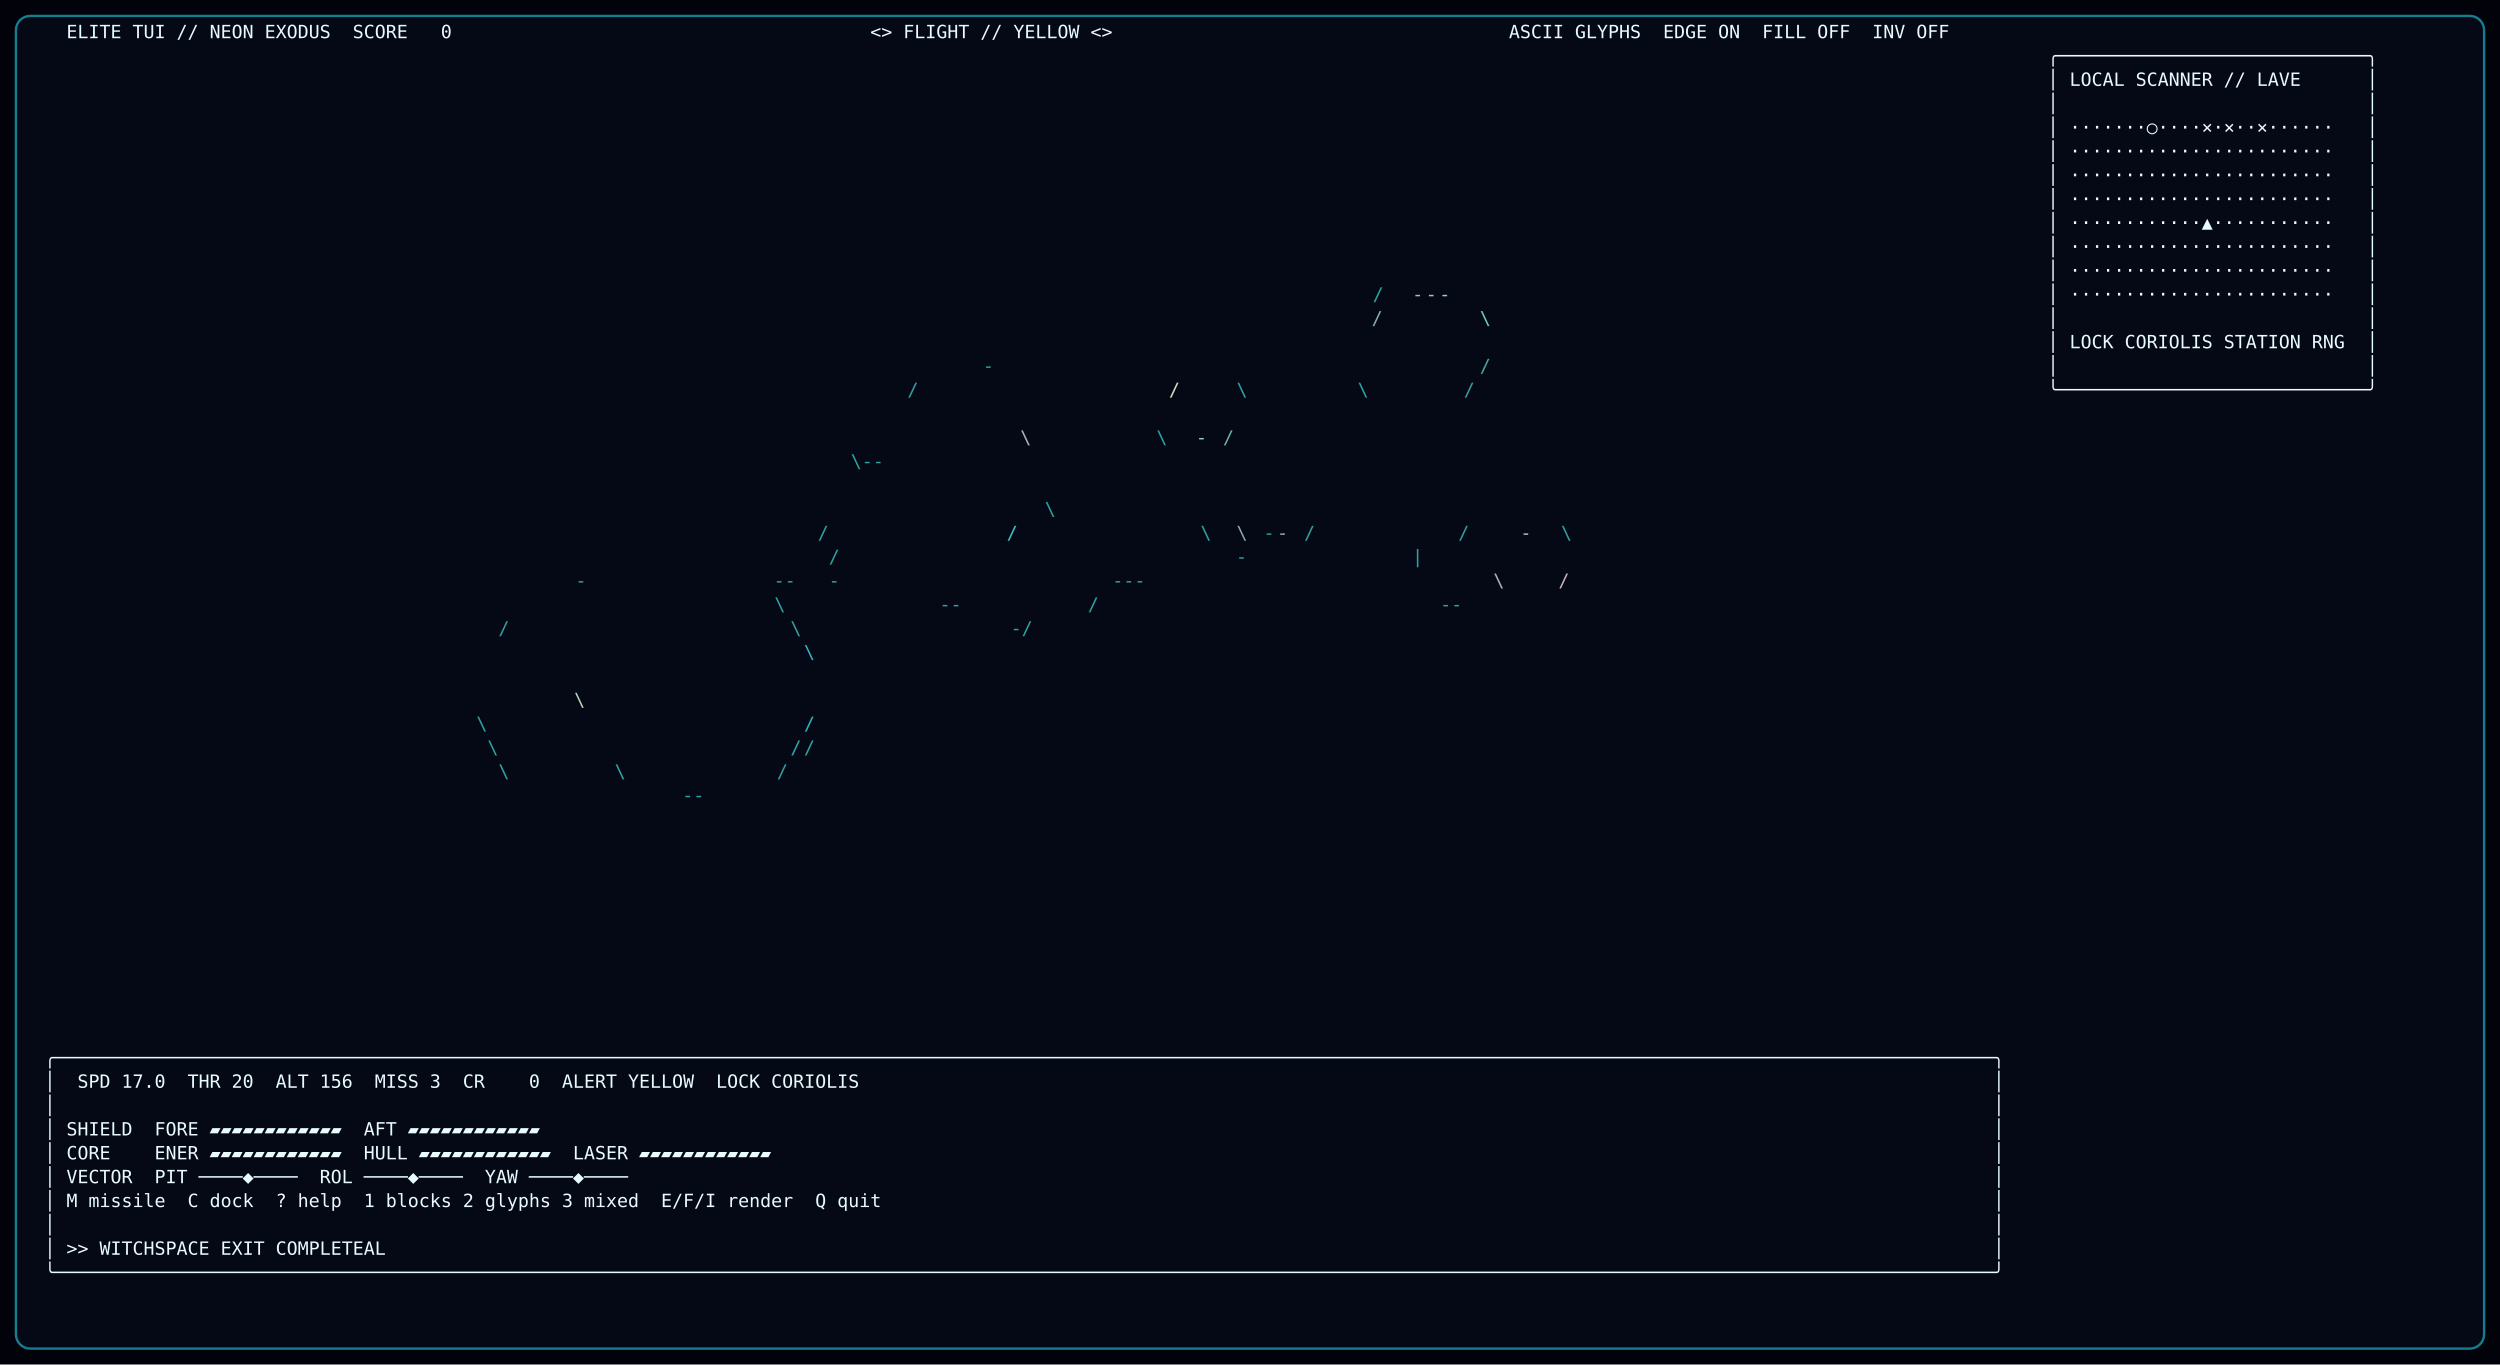
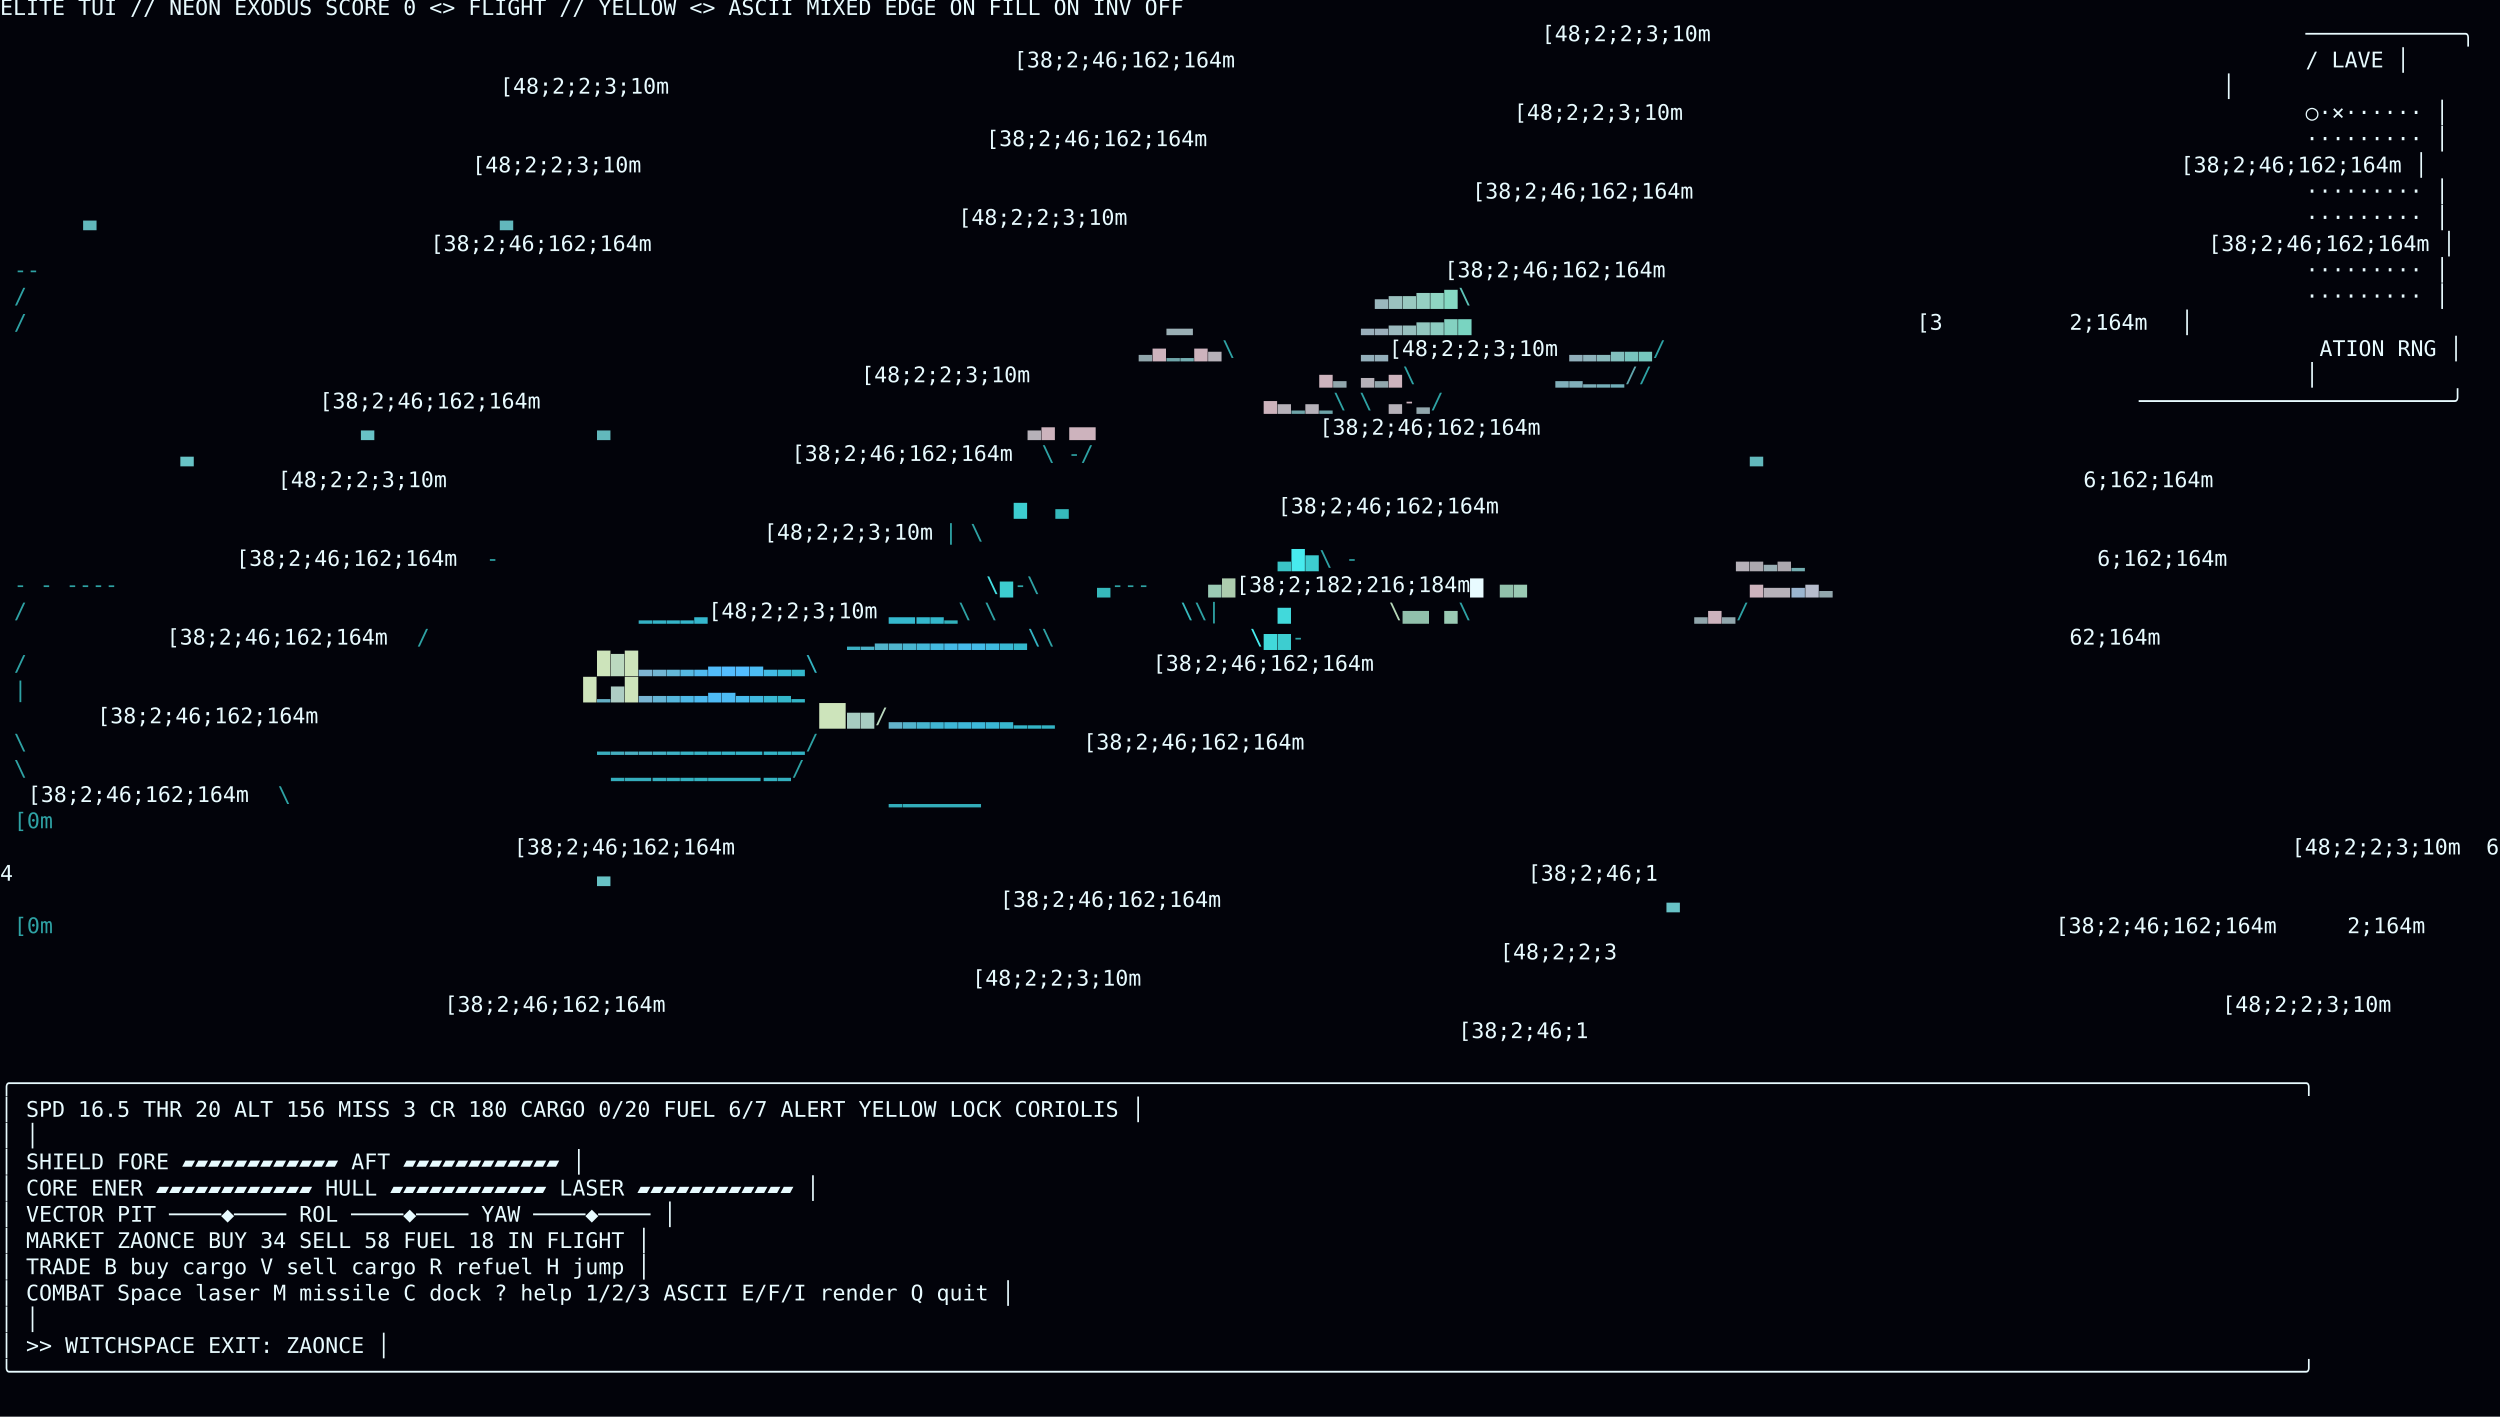
- <svg xmlns="http://www.w3.org/2000/svg" width="3144" height="1716" viewBox="0 0 3144 1716" role="img" aria-labelledby="title desc">
+ <svg xmlns="http://www.w3.org/2000/svg" width="1620" height="918" viewBox="0 0 1620 918">
  <rect width="100%" height="100%" fill="#02030a" />
-   <rect x="20" y="20" width="3104" height="1676" rx="18" fill="#050915" stroke="#137d91" stroke-width="3" />
-   <g font-family="JetBrains Mono, Cascadia Mono, Fira Mono, Consolas, monospace" font-size="23" xml:space="preserve">
-     <text x="42" y="48" fill="#e8fbff">   ELITE TUI // NEON EXODUS  SCORE   0                                      &lt;&gt; FLIGHT // YELLOW &lt;&gt;                                    ASCII GLYPHS  EDGE ON  FILL OFF  INV OFF</text>
-     <text x="2575" y="78" fill="#e8fbff">╭────────────────────────────╮</text>
-     <text x="2575" y="108" fill="#e8fbff">│ LOCAL SCANNER // LAVE      │</text>
-     <text x="2575" y="138" fill="#e8fbff">│                            │</text>
-     <text x="2575" y="168" fill="#e8fbff">│ ·······○····×·×··×······   │</text>
-     <text x="2575" y="198" fill="#e8fbff">│ ························   │</text>
-     <text x="2575" y="228" fill="#e8fbff">│ ························   │</text>
-     <text x="2575" y="258" fill="#e8fbff">│ ························   │</text>
-     <text x="2575" y="288" fill="#e8fbff">│ ············▲···········   │</text>
-     <text x="2575" y="318" fill="#e8fbff">│ ························   │</text>
-     <text x="2575" y="348" fill="#e8fbff">│ ························   │</text>
-     <text x="1657" y="378" fill="#2ea2a4">     /</text>
-     <text x="1776" y="378" fill="#95c8c0">-</text>
-     <text x="1793" y="378" fill="#93cfc1">-</text>
-     <text x="1810" y="378" fill="#8dd4c2">-</text>
-     <text x="2575" y="378" fill="#e8fbff">│ ························   │</text>
-     <text x="1725" y="408" fill="#86aeb7">/</text>
-     <text x="1861" y="408" fill="#6dcebd">\</text>
-     <text x="2575" y="408" fill="#e8fbff">│                            │</text>
-     <text x="2575" y="438" fill="#e8fbff">│ LOCK CORIOLIS STATION RNG  │</text>
-     <text x="59" y="468" fill="#2ea2a4">                                                                                     -</text>
-     <text x="1861" y="468" fill="#45a8a8">/</text>
-     <text x="2575" y="468" fill="#e8fbff">│                            │</text>
-     <text x="518" y="498" fill="#2ea2a4">                                             /</text>
-     <text x="1470" y="498" fill="#cde4bb">/</text>
-     <text x="1555" y="498" fill="#2ea2a4">\          \</text>
-     <text x="1827" y="498" fill="#2ea2a4"> /</text>
-     <text x="2575" y="498" fill="#e8fbff">╰────────────────────────────╯</text>
-     <text x="1283" y="558" fill="#b6b1b9">\</text>
-     <text x="1385" y="558" fill="#2ea2a4">     \</text>
-     <text x="1504" y="558" fill="#9acab4">-</text>
-     <text x="1538" y="558" fill="#6eb2a7">/</text>
-     <text x="59" y="588" fill="#2ea2a4">                                                                         \--</text>
-     <text x="1300" y="648" fill="#2ea2a4"> \</text>
-     <text x="59" y="678" fill="#2ea2a4">                                                                      /</text>
-     <text x="1266" y="678" fill="#3ac4c6">/</text>
-     <text x="1385" y="678" fill="#2ea2a4">         \</text>
-     <text x="1555" y="678" fill="#91a6ac">\</text>
-     <text x="1589" y="678" fill="#2ea2a4">-</text>
-     <text x="1606" y="678" fill="#9aafb5">-</text>
-     <text x="1640" y="678" fill="#2ea2a4">/             /</text>
-     <text x="1912" y="678" fill="#cdb3bd">-</text>
-     <text x="1963" y="678" fill="#2ea2a4">\</text>
-     <text x="59" y="708" fill="#2ea2a4">                                                                       /</text>
-     <text x="1402" y="708" fill="#2ea2a4">           -               |</text>
-     <text x="59" y="738" fill="#2ea2a4">                                                -                 --   -</text>
-     <text x="1385" y="738" fill="#2ea2a4"> ---</text>
-     <text x="1878" y="738" fill="#b6b1b9">\</text>
-     <text x="1946" y="738" fill="#cdb3bd"> /</text>
-     <text x="960" y="768" fill="#2ea2a4"> \              --</text>
-     <text x="1368" y="768" fill="#2ea2a4">/                               --</text>
-     <text x="59" y="798" fill="#2ea2a4">                                         /</text>
-     <text x="994" y="798" fill="#2ea2a4">\                   -/</text>
-     <text x="1011" y="828" fill="#33b3c1">\</text>
-     <text x="722" y="888" fill="#b6d8b8">\</text>
-     <text x="59" y="918" fill="#2ea2a4">                                       \</text>
-     <text x="1011" y="918" fill="#33b2c1">/</text>
-     <text x="59" y="948" fill="#2ea2a4">                                        \</text>
-     <text x="994" y="948" fill="#2fa5b1">/</text>
-     <text x="1011" y="948" fill="#2ea2a4">/</text>
-     <text x="59" y="978" fill="#2ea2a4">                                         \</text>
-     <text x="773" y="978" fill="#2fa3ab">\</text>
-     <text x="977" y="978" fill="#2ea2a4">/</text>
-     <text x="858" y="1008" fill="#2fa3aa">--</text>
-     <text x="42" y="1338" fill="#e8fbff"> ╭────────────────────────────────────────────────────────────────────────────────────────────────────────────────────────────────────────────────────────────────────────────────╮</text>
-     <text x="42" y="1368" fill="#e8fbff"> │  SPD 17.0  THR 20  ALT 156  MISS 3  CR    0  ALERT YELLOW  LOCK CORIOLIS                                                                                                       │</text>
-     <text x="42" y="1398" fill="#e8fbff"> │                                                                                                                                                                                │</text>
-     <text x="42" y="1428" fill="#e8fbff"> │ SHIELD  FORE ▰▰▰▰▰▰▰▰▰▰▰▰  AFT ▰▰▰▰▰▰▰▰▰▰▰▰                                                                                                                                    │</text>
-     <text x="42" y="1458" fill="#e8fbff"> │ CORE    ENER ▰▰▰▰▰▰▰▰▰▰▰▰  HULL ▰▰▰▰▰▰▰▰▰▰▰▰  LASER ▰▰▰▰▰▰▰▰▰▰▰▰                                                                                                               │</text>
-     <text x="42" y="1488" fill="#e8fbff"> │ VECTOR  PIT ────◆────  ROL ────◆────  YAW ────◆────                                                                                                                            │</text>
-     <text x="42" y="1518" fill="#e8fbff"> │ M missile  C dock  ? help  1 blocks 2 glyphs 3 mixed  E/F/I render  Q quit                                                                                                     │</text>
-     <text x="42" y="1548" fill="#e8fbff"> │                                                                                                                                                                                │</text>
-     <text x="42" y="1578" fill="#e8fbff"> │ &gt;&gt; WITCHSPACE EXIT COMPLETEAL                                                                                                                                                  │</text>
-     <text x="42" y="1608" fill="#e8fbff"> ╰────────────────────────────────────────────────────────────────────────────────────────────────────────────────────────────────────────────────────────────────────────────────╯</text>
-   </g>
+   <style>text{font-family:"JetBrains Mono","Cascadia Mono","SFMono-Regular",Consolas,monospace;font-size:14px;dominant-baseline:text-before-edge;white-space:pre}</style>
+   <text x="0" y="0" fill="#e8fbff">   ELITE TUI // NEON EXODUS  SCORE   0                                      &lt;&gt; FLIGHT // YELLOW &lt;&gt;                                    ASCII MIXED  EDGE ON  FILL ON  INV OFF</text>
+   <text x="999" y="17" fill="#e8fbff">[48;2;2;3;10m</text>
+   <text x="1494" y="17" fill="#e8fbff">────────────╮</text>
+   <text x="657" y="34" fill="#e8fbff">[38;2;46;162;164m</text>
+   <text x="1494" y="34" fill="#e8fbff">/ LAVE      │</text>
+   <text x="324" y="51" fill="#e8fbff">[48;2;2;3;10m</text>
+   <text x="1440" y="51" fill="#e8fbff">                  │</text>
+   <text x="981" y="68" fill="#e8fbff">[48;2;2;3;10m</text>
+   <text x="1494" y="68" fill="#e8fbff">○·×······   │</text>
+   <text x="639" y="85" fill="#e8fbff">[38;2;46;162;164m</text>
+   <text x="1494" y="85" fill="#e8fbff">·········   │</text>
+   <text x="306" y="102" fill="#e8fbff">[48;2;2;3;10m</text>
+   <text x="1413" y="102" fill="#e8fbff">[38;2;46;162;164m    │</text>
+   <text x="954" y="119" fill="#e8fbff">[38;2;46;162;164m</text>
+   <text x="1494" y="119" fill="#e8fbff">·········   │</text>
+   <text x="54" y="136" fill="#62b8bc">▃</text>
+   <text x="324" y="136" fill="#62b8bc">▃</text>
+   <text x="621" y="136" fill="#e8fbff">[48;2;2;3;10m</text>
+   <text x="1494" y="136" fill="#e8fbff">·········   │</text>
+   <text x="279" y="153" fill="#e8fbff">[38;2;46;162;164m</text>
+   <text x="1431" y="153" fill="#e8fbff">[38;2;46;162;164m  │</text>
+   <text x="9" y="170" fill="#2ea2a4">                                                                                                    --</text>
+   <text x="936" y="170" fill="#e8fbff">[38;2;46;162;164m</text>
+   <text x="1494" y="170" fill="#e8fbff">·········   │</text>
+   <text x="9" y="187" fill="#2ea2a4">                                                                                                 /</text>
+   <text x="891" y="187" fill="#9ab7bd">▃</text>
+   <text x="900" y="187" fill="#9bc1bf">▄</text>
+   <text x="909" y="187" fill="#99c9c0">▄</text>
+   <text x="918" y="187" fill="#95cfc2">▅</text>
+   <text x="927" y="187" fill="#8fd5c3">▅</text>
+   <text x="936" y="187" fill="#86d9c3">▆</text>
+   <text x="945" y="187" fill="#5ec4b8">\</text>
+   <text x="1494" y="187" fill="#e8fbff">·········   │</text>
+   <text x="9" y="204" fill="#2ea2a4">                                                                                 /</text>
+   <text x="756" y="204" fill="#9aafb5">▂▂</text>
+   <text x="882" y="204" fill="#9aafbb">▂</text>
+   <text x="891" y="204" fill="#9bafbb">▂</text>
+   <text x="900" y="204" fill="#9ab8bd">▃</text>
+   <text x="909" y="204" fill="#97bfbe">▃</text>
+   <text x="918" y="204" fill="#92c6bf">▄</text>
+   <text x="927" y="204" fill="#8dccc1">▄</text>
+   <text x="936" y="204" fill="#84d1c1">▅</text>
+   <text x="945" y="204" fill="#79d4c1">▅</text>
+   <text x="1242" y="204" fill="#e8fbff">[3</text>
+   <text x="1341" y="204" fill="#e8fbff">2;164m</text>
+   <text x="1413" y="204" fill="#e8fbff">                     │</text>
+   <text x="738" y="221" fill="#91a6ac">▂</text>
+   <text x="747" y="221" fill="#cdb3bd">▄</text>
+   <text x="756" y="221" fill="#6ea4a8">▁</text>
+   <text x="765" y="221" fill="#74adb1">▁</text>
+   <text x="774" y="221" fill="#cdb3bd">▄</text>
+   <text x="783" y="221" fill="#b6b1b9">▃</text>
+   <text x="792" y="221" fill="#2ea2a4">         \</text>
+   <text x="882" y="221" fill="#93afbb">▂</text>
+   <text x="891" y="221" fill="#94afbb">▂</text>
+   <text x="900" y="221" fill="#e8fbff">[48;2;2;3;10m</text>
+   <text x="1017" y="221" fill="#91afbb">▂</text>
+   <text x="1026" y="221" fill="#8db2bb">▂</text>
+   <text x="1035" y="221" fill="#89b9bc">▂</text>
+   <text x="1044" y="221" fill="#82bfbd">▃</text>
+   <text x="1053" y="221" fill="#78c4be">▃</text>
+   <text x="1062" y="221" fill="#76c7be">▃</text>
+   <text x="1071" y="221" fill="#2ea2a4">/</text>
+   <text x="1503" y="221" fill="#e8fbff">ATION RNG  │</text>
+   <text x="558" y="238" fill="#e8fbff">[48;2;2;3;10m</text>
+   <text x="855" y="238" fill="#cdb3bd">▄</text>
+   <text x="864" y="238" fill="#91a6ac">▂</text>
+   <text x="882" y="238" fill="#b6b1b9">▃</text>
+   <text x="891" y="238" fill="#91a6ac">▂</text>
+   <text x="900" y="238" fill="#cdb3bd">▄</text>
+   <text x="909" y="238" fill="#2ea2a4">          \</text>
+   <text x="1008" y="238" fill="#80afba">▂</text>
+   <text x="1017" y="238" fill="#81afba">▂</text>
+   <text x="1026" y="238" fill="#7dafb9">▁</text>
+   <text x="1035" y="238" fill="#75afb9">▁</text>
+   <text x="1044" y="238" fill="#70aeb9">▁</text>
+   <text x="1053" y="238" fill="#60a6ad">/</text>
+   <text x="1062" y="238" fill="#2ea2a4">/</text>
+   <text x="1494" y="238" fill="#e8fbff">            │</text>
+   <text x="207" y="255" fill="#e8fbff">[38;2;46;162;164m</text>
+   <text x="819" y="255" fill="#cdb3bd">▄</text>
+   <text x="828" y="255" fill="#b6b1b9">▃</text>
+   <text x="837" y="255" fill="#6ea4a8">▁</text>
+   <text x="846" y="255" fill="#b6b1b9">▃</text>
+   <text x="855" y="255" fill="#6ea4a8">▁</text>
+   <text x="864" y="255" fill="#2ea2a4">\  \</text>
+   <text x="900" y="255" fill="#b6b1b9">▃</text>
+   <text x="909" y="255" fill="#cdb3bd">-</text>
+   <text x="918" y="255" fill="#91a6ac">▂</text>
+   <text x="927" y="255" fill="#2ea2a4"> /</text>
+   <text x="1386" y="255" fill="#e8fbff">────────────────────────╯</text>
+   <text x="234" y="272" fill="#68c2c6">▃</text>
+   <text x="387" y="272" fill="#62b8bc">▃</text>
+   <text x="666" y="272" fill="#b6b1b9">▃</text>
+   <text x="675" y="272" fill="#cdb3bd">▄</text>
+   <text x="693" y="272" fill="#cdb3bd">▄▄</text>
+   <text x="855" y="272" fill="#e8fbff">[38;2;46;162;164m</text>
+   <text x="117" y="289" fill="#68c3c6">▃</text>
+   <text x="513" y="289" fill="#e8fbff">[38;2;46;162;164m</text>
+   <text x="675" y="289" fill="#2ea2a4">                \  -/</text>
+   <text x="1134" y="289" fill="#62b8bc">▃</text>
+   <text x="180" y="306" fill="#e8fbff">[48;2;2;3;10m</text>
+   <text x="1350" y="306" fill="#e8fbff">6;162;164m</text>
+   <text x="657" y="323" fill="#3dcdd0">▅</text>
+   <text x="684" y="323" fill="#36b9bc">▃</text>
+   <text x="828" y="323" fill="#e8fbff">[38;2;46;162;164m</text>
+   <text x="495" y="340" fill="#e8fbff">[48;2;2;3;10m</text>
+   <text x="612" y="340" fill="#2ea2a4">                   |  \</text>
+   <text x="153" y="357" fill="#e8fbff">[38;2;46;162;164m</text>
+   <text x="315" y="357" fill="#2ea2a4">                                                      -</text>
+   <text x="828" y="357" fill="#3ac4c6">▃</text>
+   <text x="837" y="357" fill="#47ebee">▇</text>
+   <text x="846" y="357" fill="#3dcdd0">▅</text>
+   <text x="855" y="357" fill="#2ea2a4"> \         -</text>
+   <text x="1125" y="357" fill="#b6b1b9">▃</text>
+   <text x="1134" y="357" fill="#aca8af">▃</text>
+   <text x="1143" y="357" fill="#9aafb5">▂</text>
+   <text x="1152" y="357" fill="#aca8af">▃</text>
+   <text x="1161" y="357" fill="#74adb1">▁</text>
+   <text x="1359" y="357" fill="#e8fbff">6;162;164m</text>
+   <text x="9" y="374" fill="#2ea2a4">                                                -  -              ----</text>
+   <text x="639" y="374" fill="#43dfe2">\</text>
+   <text x="648" y="374" fill="#3dcdd0">▅</text>
+   <text x="657" y="374" fill="#2ea2a4">    -\</text>
+   <text x="711" y="374" fill="#36b9bc">▃</text>
+   <text x="720" y="374" fill="#2ea2a4">---</text>
+   <text x="783" y="374" fill="#9acab4">▄</text>
+   <text x="792" y="374" fill="#acccae">▆</text>
+   <text x="801" y="374" fill="#e8fbff">[38;2;182;216;184m▆</text>
+   <text x="972" y="374" fill="#91c0ab">▄</text>
+   <text x="981" y="374" fill="#9acab4">▄</text>
+   <text x="1134" y="374" fill="#cdb3bd">▄</text>
+   <text x="1143" y="374" fill="#b6b1b9">▃▃</text>
+   <text x="1161" y="374" fill="#9bb5cf">▃</text>
+   <text x="1170" y="374" fill="#b6bccc">▄</text>
+   <text x="1179" y="374" fill="#91a6ac">▂</text>
+   <text x="9" y="391" fill="#2ea2a4">                                            /</text>
+   <text x="414" y="391" fill="#34b1c4">▁</text>
+   <text x="423" y="391" fill="#35b4c7">▁</text>
+   <text x="432" y="391" fill="#35b5c9">▁</text>
+   <text x="441" y="391" fill="#35b6cb">▁</text>
+   <text x="450" y="391" fill="#35b7cd">▂</text>
+   <text x="459" y="391" fill="#e8fbff">[48;2;2;3;10m</text>
+   <text x="576" y="391" fill="#35b8ce">▂▂</text>
+   <text x="594" y="391" fill="#34b8cd">▂</text>
+   <text x="603" y="391" fill="#33b7cb">▂</text>
+   <text x="612" y="391" fill="#32b1bb">▁</text>
+   <text x="621" y="391" fill="#2ea2a4">\              \</text>
+   <text x="765" y="391" fill="#36b9bc">\</text>
+   <text x="774" y="391" fill="#2ea2a4">\|</text>
+   <text x="828" y="391" fill="#41d9db">▅</text>
+   <text x="900" y="391" fill="#b6d8b8">\</text>
+   <text x="909" y="391" fill="#91c0ab">▄▄</text>
+   <text x="936" y="391" fill="#9acab4">▄</text>
+   <text x="945" y="391" fill="#2ea2a4">                \</text>
+   <text x="1098" y="391" fill="#91a6ac">▂</text>
+   <text x="1107" y="391" fill="#cdb3bd">▄</text>
+   <text x="1116" y="391" fill="#91a6ac">▂</text>
+   <text x="1125" y="391" fill="#2ea2a4"> /</text>
+   <text x="108" y="408" fill="#e8fbff">[38;2;46;162;164m</text>
+   <text x="270" y="408" fill="#2ea2a4">                              /</text>
+   <text x="549" y="408" fill="#3bb0c3">▁</text>
+   <text x="558" y="408" fill="#4bb2c8">▁</text>
+   <text x="567" y="408" fill="#52b4cb">▂</text>
+   <text x="576" y="408" fill="#50b5cd">▂</text>
+   <text x="585" y="408" fill="#49b6d1">▂</text>
+   <text x="594" y="408" fill="#44b8d7">▂</text>
+   <text x="603" y="408" fill="#43b9df">▂</text>
+   <text x="612" y="408" fill="#45bae7">▂</text>
+   <text x="621" y="408" fill="#46bbea">▂</text>
+   <text x="630" y="408" fill="#44bbe7">▂</text>
+   <text x="639" y="408" fill="#3fbadf">▂</text>
+   <text x="648" y="408" fill="#39b9d4">▂</text>
+   <text x="657" y="408" fill="#34b8cc">▂</text>
+   <text x="666" y="408" fill="#33b3c2">\</text>
+   <text x="675" y="408" fill="#2ea2a4">              \</text>
+   <text x="810" y="408" fill="#47ebee">\</text>
+   <text x="819" y="408" fill="#41d9db">▅</text>
+   <text x="828" y="408" fill="#3dcdd0">▅</text>
+   <text x="837" y="408" fill="#2ea2a4">             -</text>
+   <text x="1341" y="408" fill="#e8fbff">62;164m</text>
+   <text x="9" y="425" fill="#2ea2a4">                                         /</text>
+   <text x="387" y="425" fill="#cde4bb">█</text>
+   <text x="396" y="425" fill="#bbd9bf">▇</text>
+   <text x="405" y="425" fill="#cde4bb">█</text>
+   <text x="414" y="425" fill="#7eb4d2">▂</text>
+   <text x="423" y="425" fill="#72b5d3">▂</text>
+   <text x="432" y="425" fill="#63b7d8">▂</text>
+   <text x="441" y="425" fill="#56b9e2">▂</text>
+   <text x="450" y="425" fill="#51baef">▂</text>
+   <text x="459" y="425" fill="#52bcfa">▃</text>
+   <text x="468" y="425" fill="#53bdff">▃</text>
+   <text x="477" y="425" fill="#52bdff">▃</text>
+   <text x="486" y="425" fill="#4cbcf4">▃</text>
+   <text x="495" y="425" fill="#43bbe4">▂</text>
+   <text x="504" y="425" fill="#39b9d5">▂</text>
+   <text x="513" y="425" fill="#34b7cc">▂</text>
+   <text x="522" y="425" fill="#33b3c1">\</text>
+   <text x="747" y="425" fill="#e8fbff">[38;2;46;162;164m</text>
+   <text x="9" y="442" fill="#2ea2a4">                                        |</text>
+   <text x="378" y="442" fill="#cde4bb">█</text>
+   <text x="387" y="442" fill="#64afc5">▁</text>
+   <text x="396" y="442" fill="#adcdc4">▅</text>
+   <text x="405" y="442" fill="#cde4bb">█</text>
+   <text x="414" y="442" fill="#79b5d3">▂</text>
+   <text x="423" y="442" fill="#66b6d6">▂</text>
+   <text x="432" y="442" fill="#56b7dd">▂</text>
+   <text x="441" y="442" fill="#4eb9e7">▂</text>
+   <text x="450" y="442" fill="#4dbaf0">▂</text>
+   <text x="459" y="442" fill="#4ebbf6">▃</text>
+   <text x="468" y="442" fill="#4dbbf4">▃</text>
+   <text x="477" y="442" fill="#48bbec">▂</text>
+   <text x="486" y="442" fill="#41b9e0">▂</text>
+   <text x="495" y="442" fill="#39b8d3">▂</text>
+   <text x="504" y="442" fill="#34b7cb">▂</text>
+   <text x="513" y="442" fill="#33b5c7">▁</text>
+   <text x="63" y="459" fill="#e8fbff">[38;2;46;162;164m</text>
+   <text x="531" y="459" fill="#cde4bb">██</text>
+   <text x="549" y="459" fill="#a7ccc1">▅</text>
+   <text x="558" y="459" fill="#a8cdc3">▅</text>
+   <text x="567" y="459" fill="#bbd9bf">/</text>
+   <text x="576" y="459" fill="#63b3cb">▂</text>
+   <text x="585" y="459" fill="#53b4cc">▂</text>
+   <text x="594" y="459" fill="#47b5cf">▂</text>
+   <text x="603" y="459" fill="#40b6d3">▂</text>
+   <text x="612" y="459" fill="#3eb7d7">▂</text>
+   <text x="621" y="459" fill="#3eb7d9">▂</text>
+   <text x="630" y="459" fill="#3db8d9">▂</text>
+   <text x="639" y="459" fill="#3bb7d5">▂</text>
+   <text x="648" y="459" fill="#38b7cf">▂</text>
+   <text x="657" y="459" fill="#35b6ca">▁</text>
+   <text x="666" y="459" fill="#33b5c7">▁</text>
+   <text x="675" y="459" fill="#33b3c4">▁</text>
+   <text x="9" y="476" fill="#2ea2a4">                                         \</text>
+   <text x="387" y="476" fill="#39adbd">▁</text>
+   <text x="396" y="476" fill="#44adbe">▁</text>
+   <text x="405" y="476" fill="#4aafc1">▁</text>
+   <text x="414" y="476" fill="#49b0c3">▁</text>
+   <text x="423" y="476" fill="#44b1c4">▁</text>
+   <text x="432" y="476" fill="#3db2c5">▁</text>
+   <text x="441" y="476" fill="#38b3c5">▁</text>
+   <text x="450" y="476" fill="#36b3c6">▁</text>
+   <text x="459" y="476" fill="#35b4c7">▁</text>
+   <text x="468" y="476" fill="#35b4c8">▁</text>
+   <text x="477" y="476" fill="#34b4c7">▁▁</text>
+   <text x="495" y="476" fill="#33b4c6">▁</text>
+   <text x="504" y="476" fill="#33b4c4">▁</text>
+   <text x="513" y="476" fill="#33b2c3">▁</text>
+   <text x="522" y="476" fill="#2ea2a4">/</text>
+   <text x="702" y="476" fill="#e8fbff">[38;2;46;162;164m</text>
+   <text x="9" y="493" fill="#2ea2a4">                                          \</text>
+   <text x="396" y="493" fill="#34adbc">▁</text>
+   <text x="405" y="493" fill="#35adbc">▁▁</text>
+   <text x="423" y="493" fill="#35aebe">▁</text>
+   <text x="432" y="493" fill="#34afbf">▁</text>
+   <text x="441" y="493" fill="#33b0c0">▁</text>
+   <text x="450" y="493" fill="#33b1c0">▁</text>
+   <text x="459" y="493" fill="#33b1c1">▁▁▁▁</text>
+   <text x="495" y="493" fill="#33b1c0">▁</text>
+   <text x="504" y="493" fill="#33afbe">▁</text>
+   <text x="513" y="493" fill="#2ea2a4">/</text>
+   <text x="18" y="510" fill="#e8fbff">[38;2;46;162;164m</text>
+   <text x="180" y="510" fill="#2ea2a4">                                          \</text>
+   <text x="576" y="510" fill="#33adbb">▁</text>
+   <text x="585" y="510" fill="#33adba">▁▁▁▁▁▁</text>
+   <text x="9" y="527" fill="#2ea2a4">                                                                          [0m</text>
+   <text x="333" y="544" fill="#e8fbff">[38;2;46;162;164m</text>
+   <text x="1485" y="544" fill="#e8fbff">[48;2;2;3;10m</text>
+   <text x="1611" y="544" fill="#e8fbff">6</text>
+   <text x="0" y="561" fill="#e8fbff">4</text>
+   <text x="387" y="561" fill="#67c2c5">▃</text>
+   <text x="990" y="561" fill="#e8fbff">[38;2;46;1</text>
+   <text x="648" y="578" fill="#e8fbff">[38;2;46;162;164m</text>
+   <text x="1080" y="578" fill="#68c2c6">▃</text>
+   <text x="9" y="595" fill="#2ea2a4">                                  [0m</text>
+   <text x="1332" y="595" fill="#e8fbff">[38;2;46;162;164m</text>
+   <text x="1521" y="595" fill="#e8fbff">2;164m</text>
+   <text x="972" y="612" fill="#e8fbff">[48;2;2;3</text>
+   <text x="630" y="629" fill="#e8fbff">[48;2;2;3;10m</text>
+   <text x="288" y="646" fill="#e8fbff">[38;2;46;162;164m</text>
+   <text x="1440" y="646" fill="#e8fbff">[48;2;2;3;10m</text>
+   <text x="945" y="663" fill="#e8fbff">[38;2;46;1</text>
+   <text x="0" y="697" fill="#e8fbff"> ╭────────────────────────────────────────────────────────────────────────────────────────────────────────────────────────────────────────────────────────────────────────────────╮</text>
+   <text x="0" y="714" fill="#e8fbff"> │  SPD 16.5  THR 20  ALT 156  MISS 3  CR  180  CARGO  0/20  FUEL 6/7  ALERT YELLOW  LOCK CORIOLIS                                                                                │</text>
+   <text x="0" y="731" fill="#e8fbff"> │                                                                                                                                                                                │</text>
+   <text x="0" y="748" fill="#e8fbff"> │ SHIELD  FORE ▰▰▰▰▰▰▰▰▰▰▰▰  AFT ▰▰▰▰▰▰▰▰▰▰▰▰                                                                                                                                    │</text>
+   <text x="0" y="765" fill="#e8fbff"> │ CORE    ENER ▰▰▰▰▰▰▰▰▰▰▰▰  HULL ▰▰▰▰▰▰▰▰▰▰▰▰  LASER ▰▰▰▰▰▰▰▰▰▰▰▰                                                                                                               │</text>
+   <text x="0" y="782" fill="#e8fbff"> │ VECTOR  PIT ────◆────  ROL ────◆────  YAW ────◆────                                                                                                                            │</text>
+   <text x="0" y="799" fill="#e8fbff"> │ MARKET  ZAONCE BUY 34  SELL 58  FUEL 18  IN FLIGHT                                                                                                                             │</text>
+   <text x="0" y="816" fill="#e8fbff"> │ TRADE   B buy cargo  V sell cargo  R refuel  H jump                                                                                                                            │</text>
+   <text x="0" y="833" fill="#e8fbff"> │ COMBAT  Space laser  M missile  C dock  ? help  1/2/3 ASCII  E/F/I render  Q quit                                                                                              │</text>
+   <text x="0" y="850" fill="#e8fbff"> │                                                                                                                                                                                │</text>
+   <text x="0" y="867" fill="#e8fbff"> │ &gt;&gt; WITCHSPACE EXIT: ZAONCE                                                                                                                                                     │</text>
+   <text x="0" y="884" fill="#e8fbff"> ╰────────────────────────────────────────────────────────────────────────────────────────────────────────────────────────────────────────────────────────────────────────────────╯</text>
</svg>
